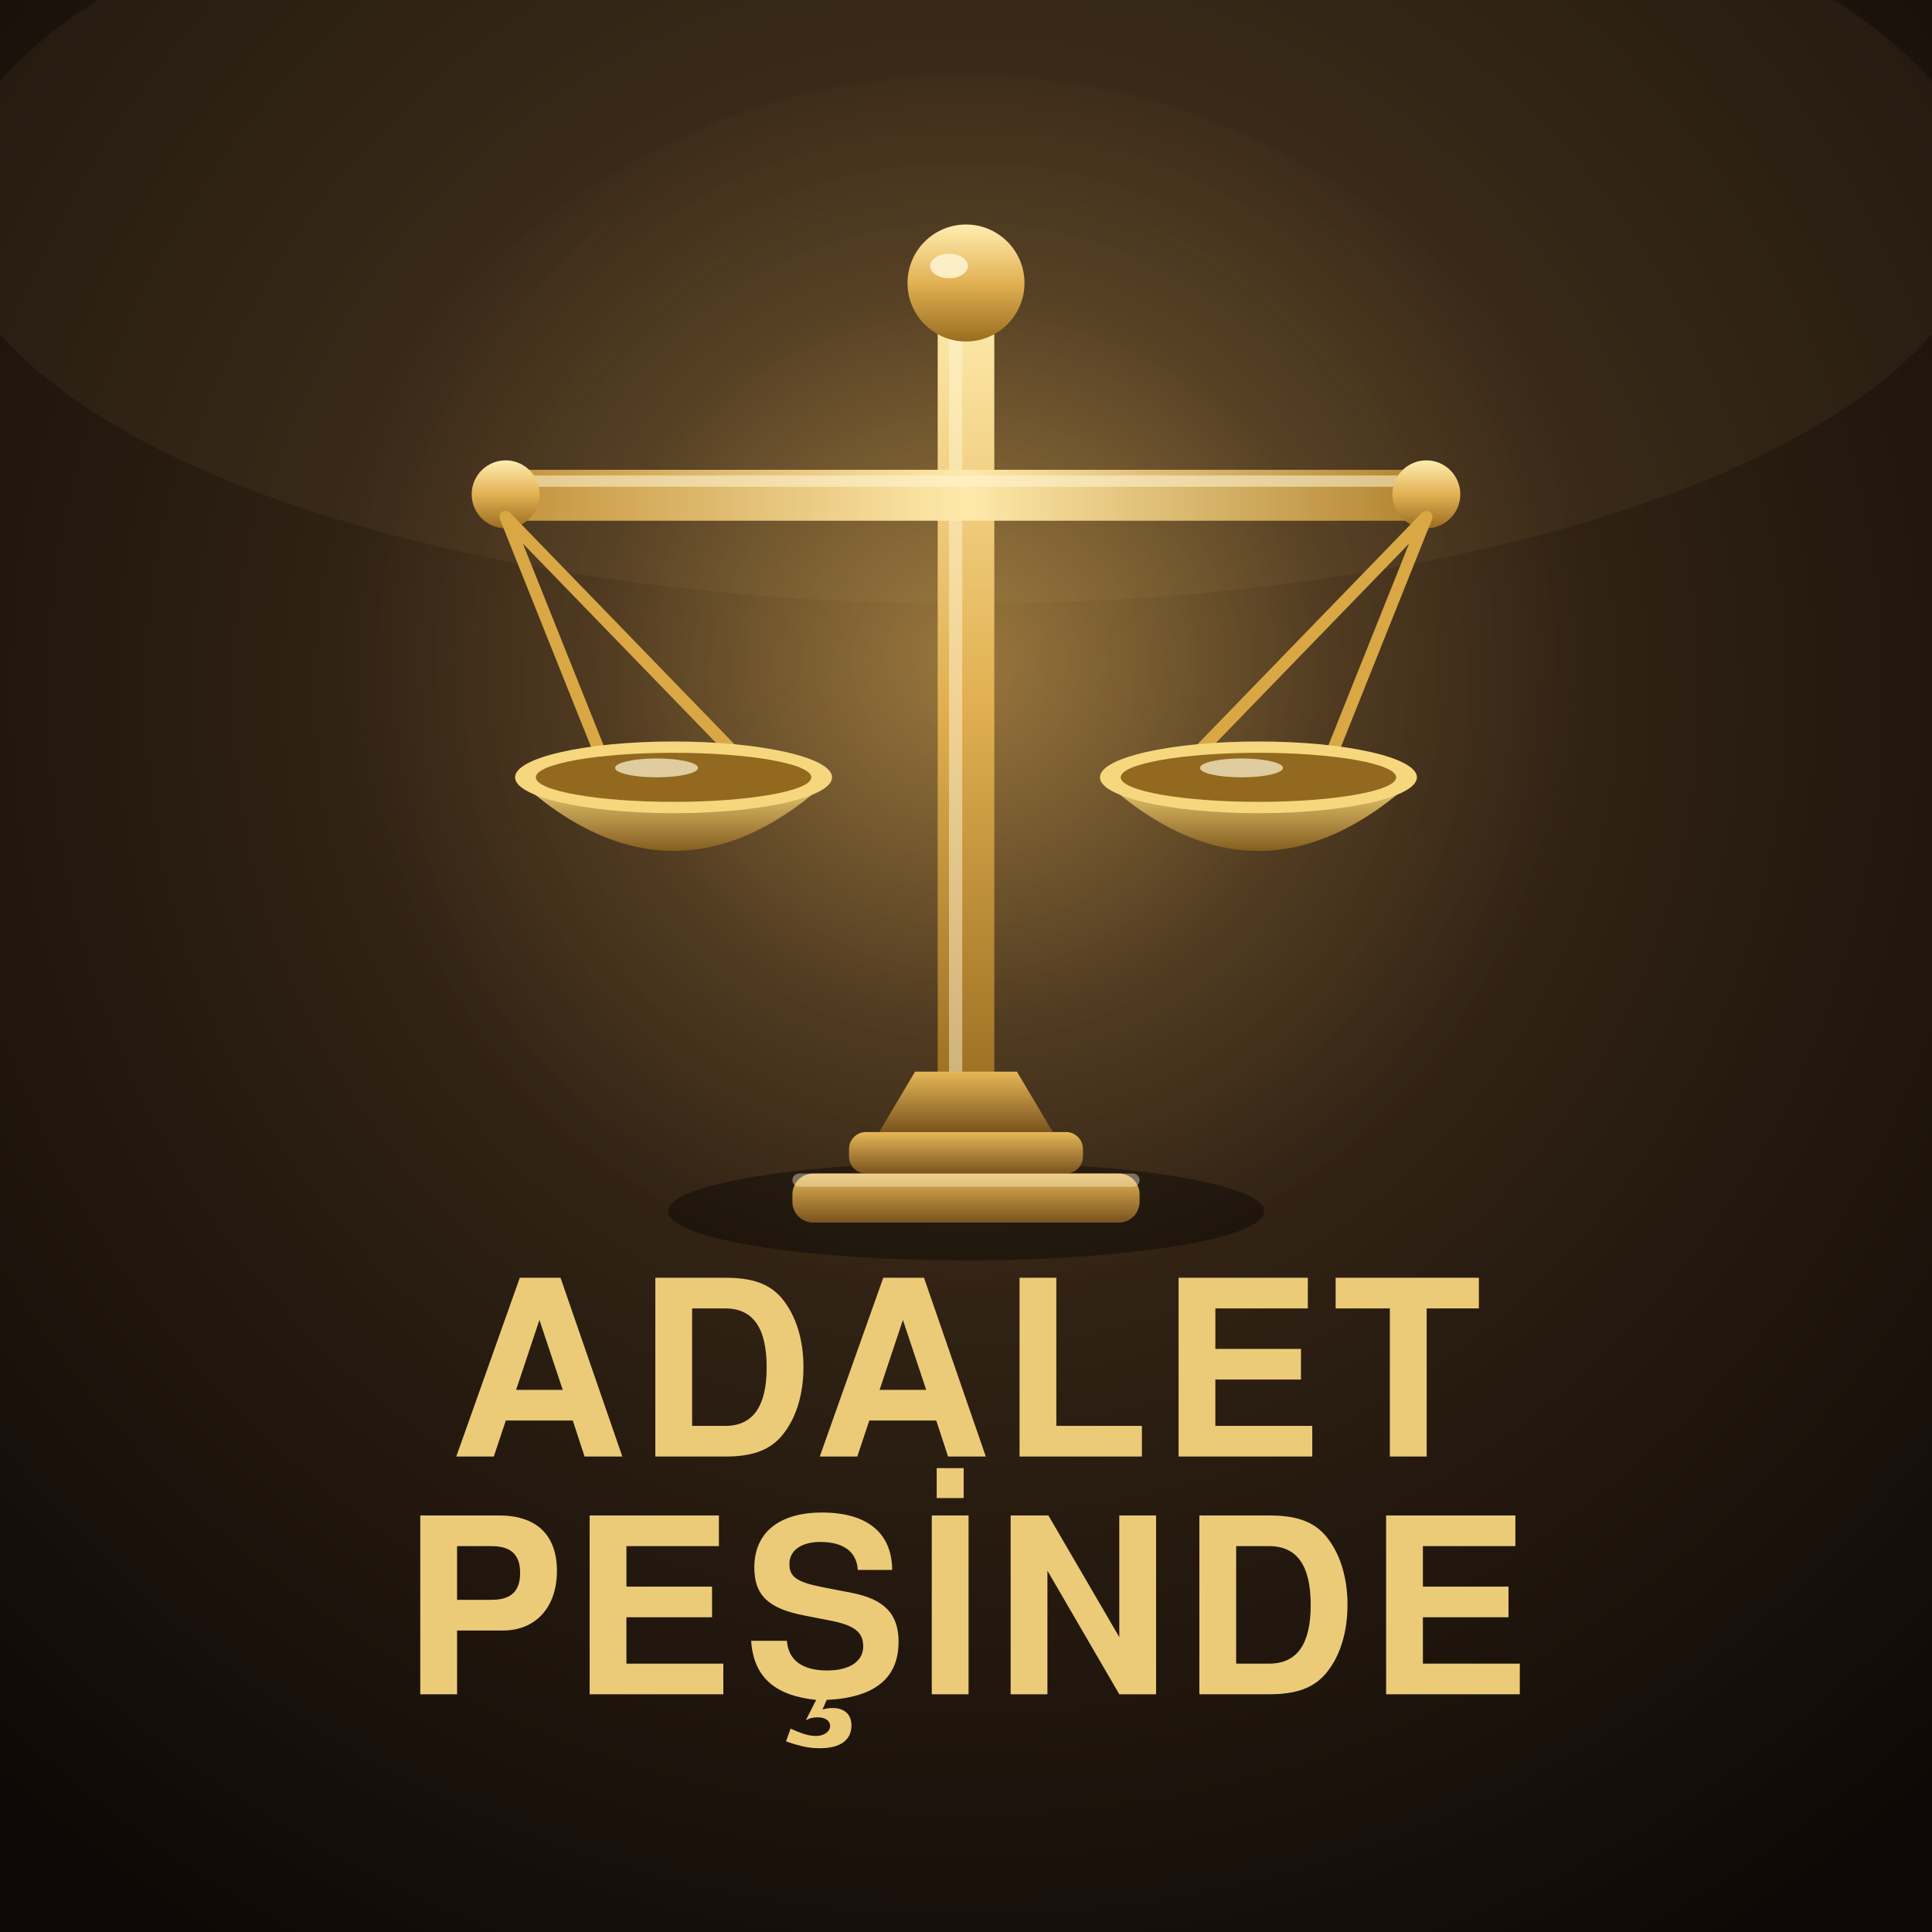
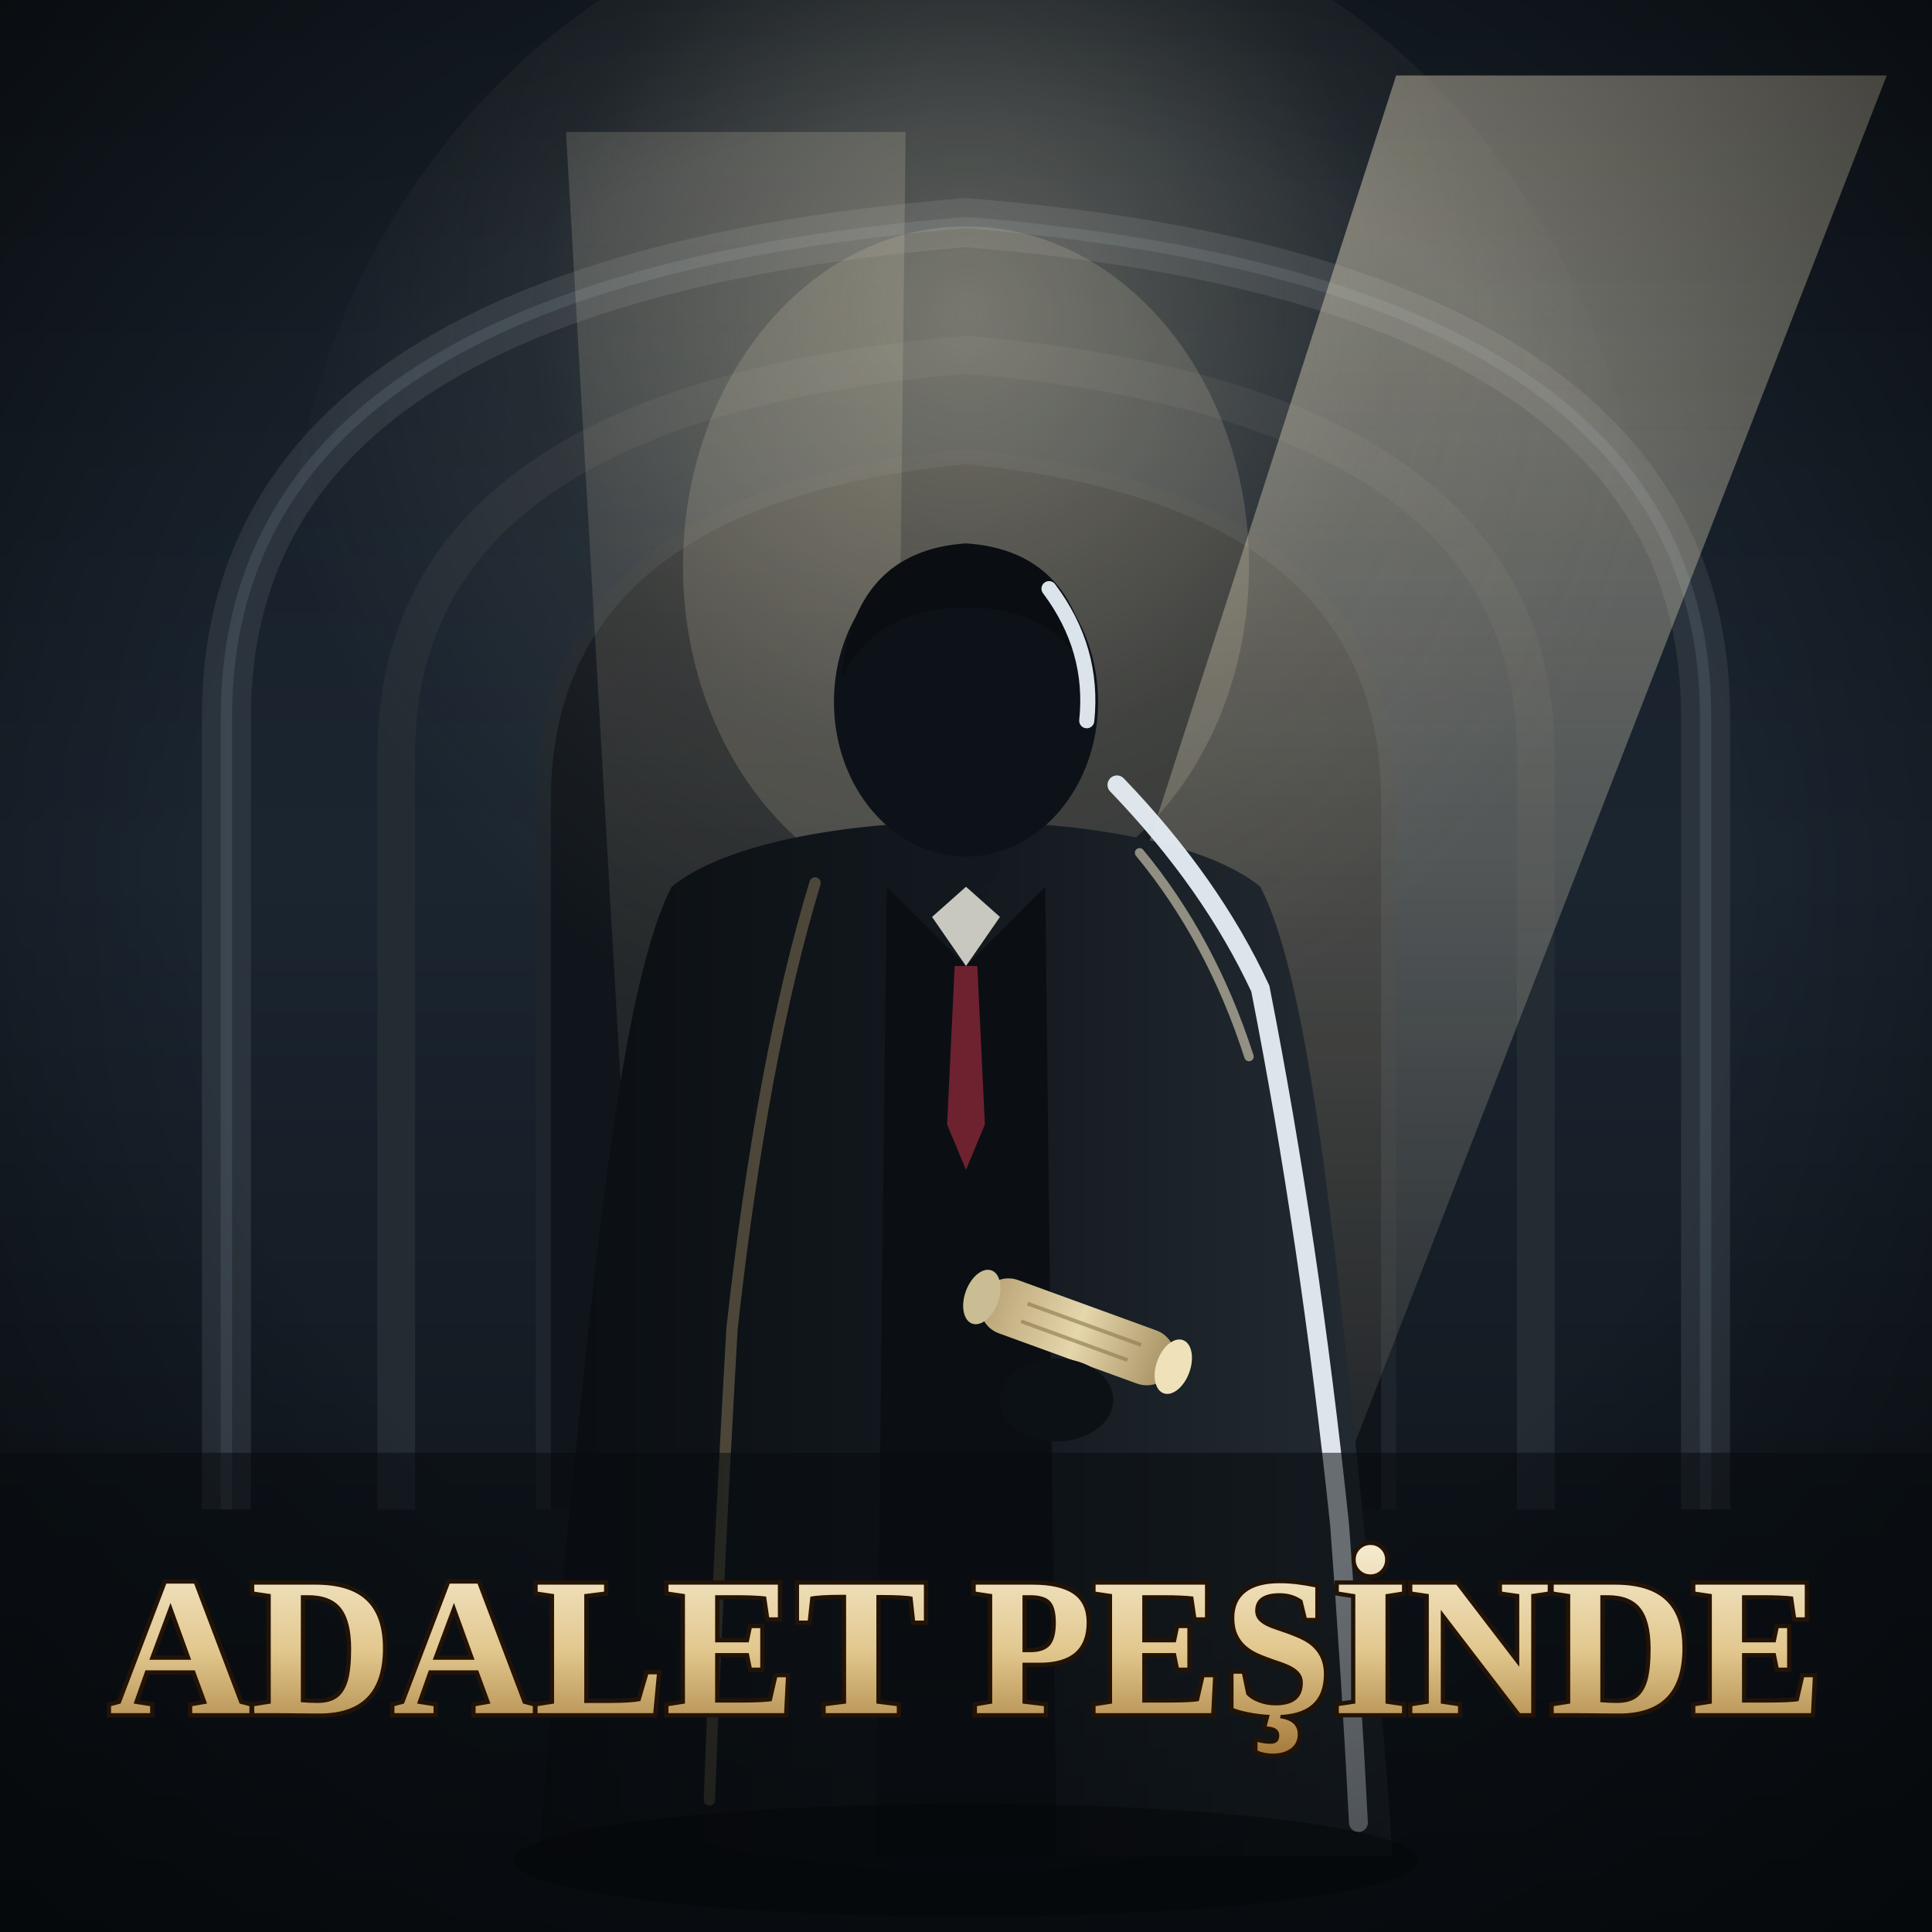
<svg xmlns="http://www.w3.org/2000/svg" viewBox="0 0 1024 1024">
  <defs>
-     <radialGradient id="bg" cx="50%" cy="36%" r="75%">
-       <stop offset="0%" stop-color="#4c3620" />
-       <stop offset="52%" stop-color="#2a1d11" />
-       <stop offset="100%" stop-color="#0e0906" />
+     <linearGradient id="sky" x1="0" y1="0" x2="0" y2="1">
+       <stop offset="0" stop-color="#141c24" />
+       <stop offset=".45" stop-color="#1b2530" />
+       <stop offset="1" stop-color="#0c1116" />
+     </linearGradient>
+     <linearGradient id="beam" x1="0" y1="0" x2="0" y2="1">
+       <stop offset="0" stop-color="#e8ddc2" stop-opacity=".55" />
+       <stop offset="1" stop-color="#e8ddc2" stop-opacity="0" />
+     </linearGradient>
+     <radialGradient id="halo" cx="50%" cy="30%" r="52%">
+       <stop offset="0" stop-color="#dcd2b6" stop-opacity=".38" />
+       <stop offset="60%" stop-color="#dcd2b6" stop-opacity=".07" />
+       <stop offset="100%" stop-color="#dcd2b6" stop-opacity="0" />
    </radialGradient>
-     <radialGradient id="glow" cx="50%" cy="42%" r="46%">
-       <stop offset="0%" stop-color="#e7b85a" stop-opacity=".5" />
-       <stop offset="58%" stop-color="#e7b85a" stop-opacity=".12" />
-       <stop offset="100%" stop-color="#e7b85a" stop-opacity="0" />
+     <linearGradient id="robe" x1="0" y1="0" x2="1" y2="0">
+       <stop offset="0" stop-color="#0a0e12" />
+       <stop offset=".55" stop-color="#141a20" />
+       <stop offset="1" stop-color="#242c33" />
+     </linearGradient>
+     <linearGradient id="scroll" x1="0" y1="0" x2="1" y2="0">
+       <stop offset="0" stop-color="#b7a274" />
+       <stop offset=".5" stop-color="#e6d6ac" />
+       <stop offset="1" stop-color="#a48f61" />
+     </linearGradient>
+     <linearGradient id="txt" x1="0" y1="0" x2="0" y2="1">
+       <stop offset="0" stop-color="#f5ead0" />
+       <stop offset=".5" stop-color="#e2c88f" />
+       <stop offset="1" stop-color="#a67c3c" />
+     </linearGradient>
+     <radialGradient id="vig" cx="50%" cy="46%" r="72%">
+       <stop offset="55%" stop-color="#000" stop-opacity="0" />
+       <stop offset="100%" stop-color="#000" stop-opacity=".62" />
    </radialGradient>
-     <linearGradient id="goldV" x1="0" y1="0" x2="0" y2="1">
-       <stop offset="0" stop-color="#ffedb0" />
-       <stop offset=".5" stop-color="#e2b153" />
-       <stop offset="1" stop-color="#9a6d20" />
-     </linearGradient>
-     <linearGradient id="goldH" x1="0" y1="0" x2="1" y2="0">
-       <stop offset="0" stop-color="#c2913a" />
-       <stop offset=".5" stop-color="#ffe9aa" />
-       <stop offset="1" stop-color="#b0812c" />
-     </linearGradient>
-     <linearGradient id="pan" x1="0" y1="0" x2="0" y2="1">
-       <stop offset="0" stop-color="#f6d77e" />
-       <stop offset="1" stop-color="#845e1f" />
-     </linearGradient>
-     <linearGradient id="base" x1="0" y1="0" x2="0" y2="1">
-       <stop offset="0" stop-color="#e6b757" />
-       <stop offset="1" stop-color="#79531e" />
-     </linearGradient>
  </defs>
-   <rect width="1024" height="1024" fill="url(#bg)" />
-   <ellipse cx="512" cy="110" rx="540" ry="210" fill="#ffd98a" opacity=".05" />
-   <circle cx="512" cy="405" r="365" fill="url(#glow)" />
-   <ellipse cx="512" cy="642" rx="158" ry="26" fill="#000" opacity=".38" />
-   <rect x="497" y="152" width="30" height="432" rx="13" fill="url(#goldV)" />
-   <rect x="503" y="156" width="7" height="420" rx="3" fill="#fff6d6" opacity=".5" />
-   <circle cx="512" cy="150" r="31" fill="url(#goldV)" />
-   <ellipse cx="503" cy="141" rx="10" ry="6.5" fill="#fff6d6" opacity=".85" />
-   <rect x="264" y="249" width="496" height="27" rx="13.5" fill="url(#goldH)" />
-   <rect x="272" y="252" width="480" height="6" rx="3" fill="#fff6d6" opacity=".55" />
-   <circle cx="268" cy="262" r="18" fill="url(#goldV)" />
-   <circle cx="756" cy="262" r="18" fill="url(#goldV)" />
-   <g stroke="#d9a845" stroke-width="6.5" stroke-linecap="round" fill="none">
-     <path d="M268 274 L320 404 M268 274 L394 404" />
-     <path d="M756 274 L630 404 M756 274 L704 404" />
+   <rect width="1024" height="1024" fill="url(#sky)" />
+   <g fill="none" stroke-linejoin="round">
+     <path d="M120 800 L120 380 Q120 150 512 118 Q904 150 904 380 L904 800" stroke="#2b333c" stroke-width="26" />
+     <path d="M120 800 L120 380 Q120 150 512 118 Q904 150 904 380 L904 800" stroke="#3c4650" stroke-width="6" />
+     <path d="M210 800 L210 400 Q210 214 512 188 Q814 214 814 400 L814 800" stroke="#232b33" stroke-width="20" />
+     <path d="M292 800 L292 424 Q292 268 512 246 Q732 268 732 424 L732 800" stroke="#1d242b" stroke-width="16" />
  </g>
-   <path d="M273 412 Q357 490 441 412 Z" fill="url(#pan)" />
-   <ellipse cx="357" cy="412" rx="84" ry="19" fill="#f6d77e" />
-   <ellipse cx="357" cy="412" rx="73" ry="13" fill="#93691f" />
-   <ellipse cx="348" cy="407" rx="22" ry="5" fill="#fff6d6" opacity=".7" />
-   <path d="M583 412 Q667 490 751 412 Z" fill="url(#pan)" />
-   <ellipse cx="667" cy="412" rx="84" ry="19" fill="#f6d77e" />
-   <ellipse cx="667" cy="412" rx="73" ry="13" fill="#93691f" />
-   <ellipse cx="658" cy="407" rx="22" ry="5" fill="#fff6d6" opacity=".7" />
-   <path d="M485 568 L539 568 L558 600 L466 600 Z" fill="url(#base)" />
-   <rect x="450" y="600" width="124" height="22" rx="9" fill="url(#base)" />
-   <rect x="420" y="622" width="184" height="26" rx="11" fill="url(#base)" />
-   <rect x="420" y="622" width="184" height="7" rx="3.5" fill="#fff6d6" opacity=".4" />
-   <text x="512" y="772" text-anchor="middle" font-family="Helvetica, Arial, sans-serif" font-weight="800" font-size="130" letter-spacing="5" fill="#eccb78">ADALET</text>
-   <text x="512" y="898" text-anchor="middle" font-family="Helvetica, Arial, sans-serif" font-weight="800" font-size="130" letter-spacing="5" fill="#eccb78">PEŞİNDE</text>
+   <path d="M292 800 L292 424 Q292 268 512 246 Q732 268 732 424 L732 800 Z" fill="#10151b" />
+   <polygon points="740,40 1000,40 650,940 450,940" fill="url(#beam)" opacity=".9" />
+   <polygon points="300,70 480,70 470,940 350,940" fill="url(#beam)" opacity=".35" />
+   <ellipse cx="512" cy="320" rx="360" ry="380" fill="url(#halo)" />
+   <ellipse cx="512" cy="300" rx="150" ry="180" fill="#f0e6c8" opacity=".16" />
+   <path d="M356 470            C330 520 316 660 300 820            C292 900 288 950 286 984            L738 984            C736 950 732 900 724 820            C708 660 694 520 668 470            C612 424 412 424 356 470 Z" fill="url(#robe)" />
+   <path d="M470 470 L512 512 L554 470 L560 984 L464 984 Z" fill="#0b0f13" />
+   <path d="M494 486 L512 512 L530 486 L512 470 Z" fill="#e9e6dc" opacity=".85" />
+   <path d="M506 512 L518 512 L522 596 L512 620 L502 596 Z" fill="#6e2230" />
+   <rect x="494" y="430" width="36" height="40" rx="10" fill="#12181e" />
+   <ellipse cx="512" cy="372" rx="70" ry="82" fill="#0d1218" />
+   <path d="M446 360 Q452 292 512 288 Q572 292 578 360 Q560 322 512 322 Q464 322 446 360 Z" fill="#0a0e13" />
+   <g fill="none" stroke="#e6eef4" stroke-linecap="round" opacity=".95">
+     <path d="M556 312 Q580 344 576 382" stroke-width="8" />
+     <path d="M592 416 Q642 468 668 524 Q694 656 710 808 Q716 888 720 966" stroke-width="10" />
+   </g>
+   <g fill="none" stroke="#f2e7cc" stroke-linecap="round" opacity=".55">
+     <path d="M604 452 Q642 498 662 560" stroke-width="5" />
+   </g>
+   <path d="M432 468 Q404 560 388 704 Q380 844 376 954" fill="none" stroke="#8a7a5a" stroke-width="6" stroke-linecap="round" opacity=".5" />
+   <g transform="rotate(20 566 720)">
+     <rect x="512" y="690" width="108" height="30" rx="15" fill="url(#scroll)" />
+     <ellipse cx="512" cy="705" rx="9" ry="15" fill="#cabd93" />
+     <ellipse cx="620" cy="705" rx="9" ry="15" fill="#efe2ba" />
+     <g stroke="#8a7548" stroke-width="2" opacity=".6">
+       <line x1="536" y1="700" x2="600" y2="700" />
+       <line x1="536" y1="710" x2="596" y2="710" />
+     </g>
+   </g>
+   <ellipse cx="560" cy="742" rx="30" ry="22" fill="#0c1116" />
+   <ellipse cx="512" cy="986" rx="240" ry="30" fill="#000" opacity=".5" />
+   <rect width="1024" height="1024" fill="url(#vig)" />
+   <rect x="0" y="770" width="1024" height="254" fill="#080b0e" opacity=".55" />
+   <text x="512" y="908" text-anchor="middle" font-family="Georgia, 'Times New Roman', serif" font-weight="bold" font-size="104" fill="url(#txt)" stroke="#231306" stroke-width="4.5" paint-order="stroke">ADALET PEŞİNDE</text>
</svg>
